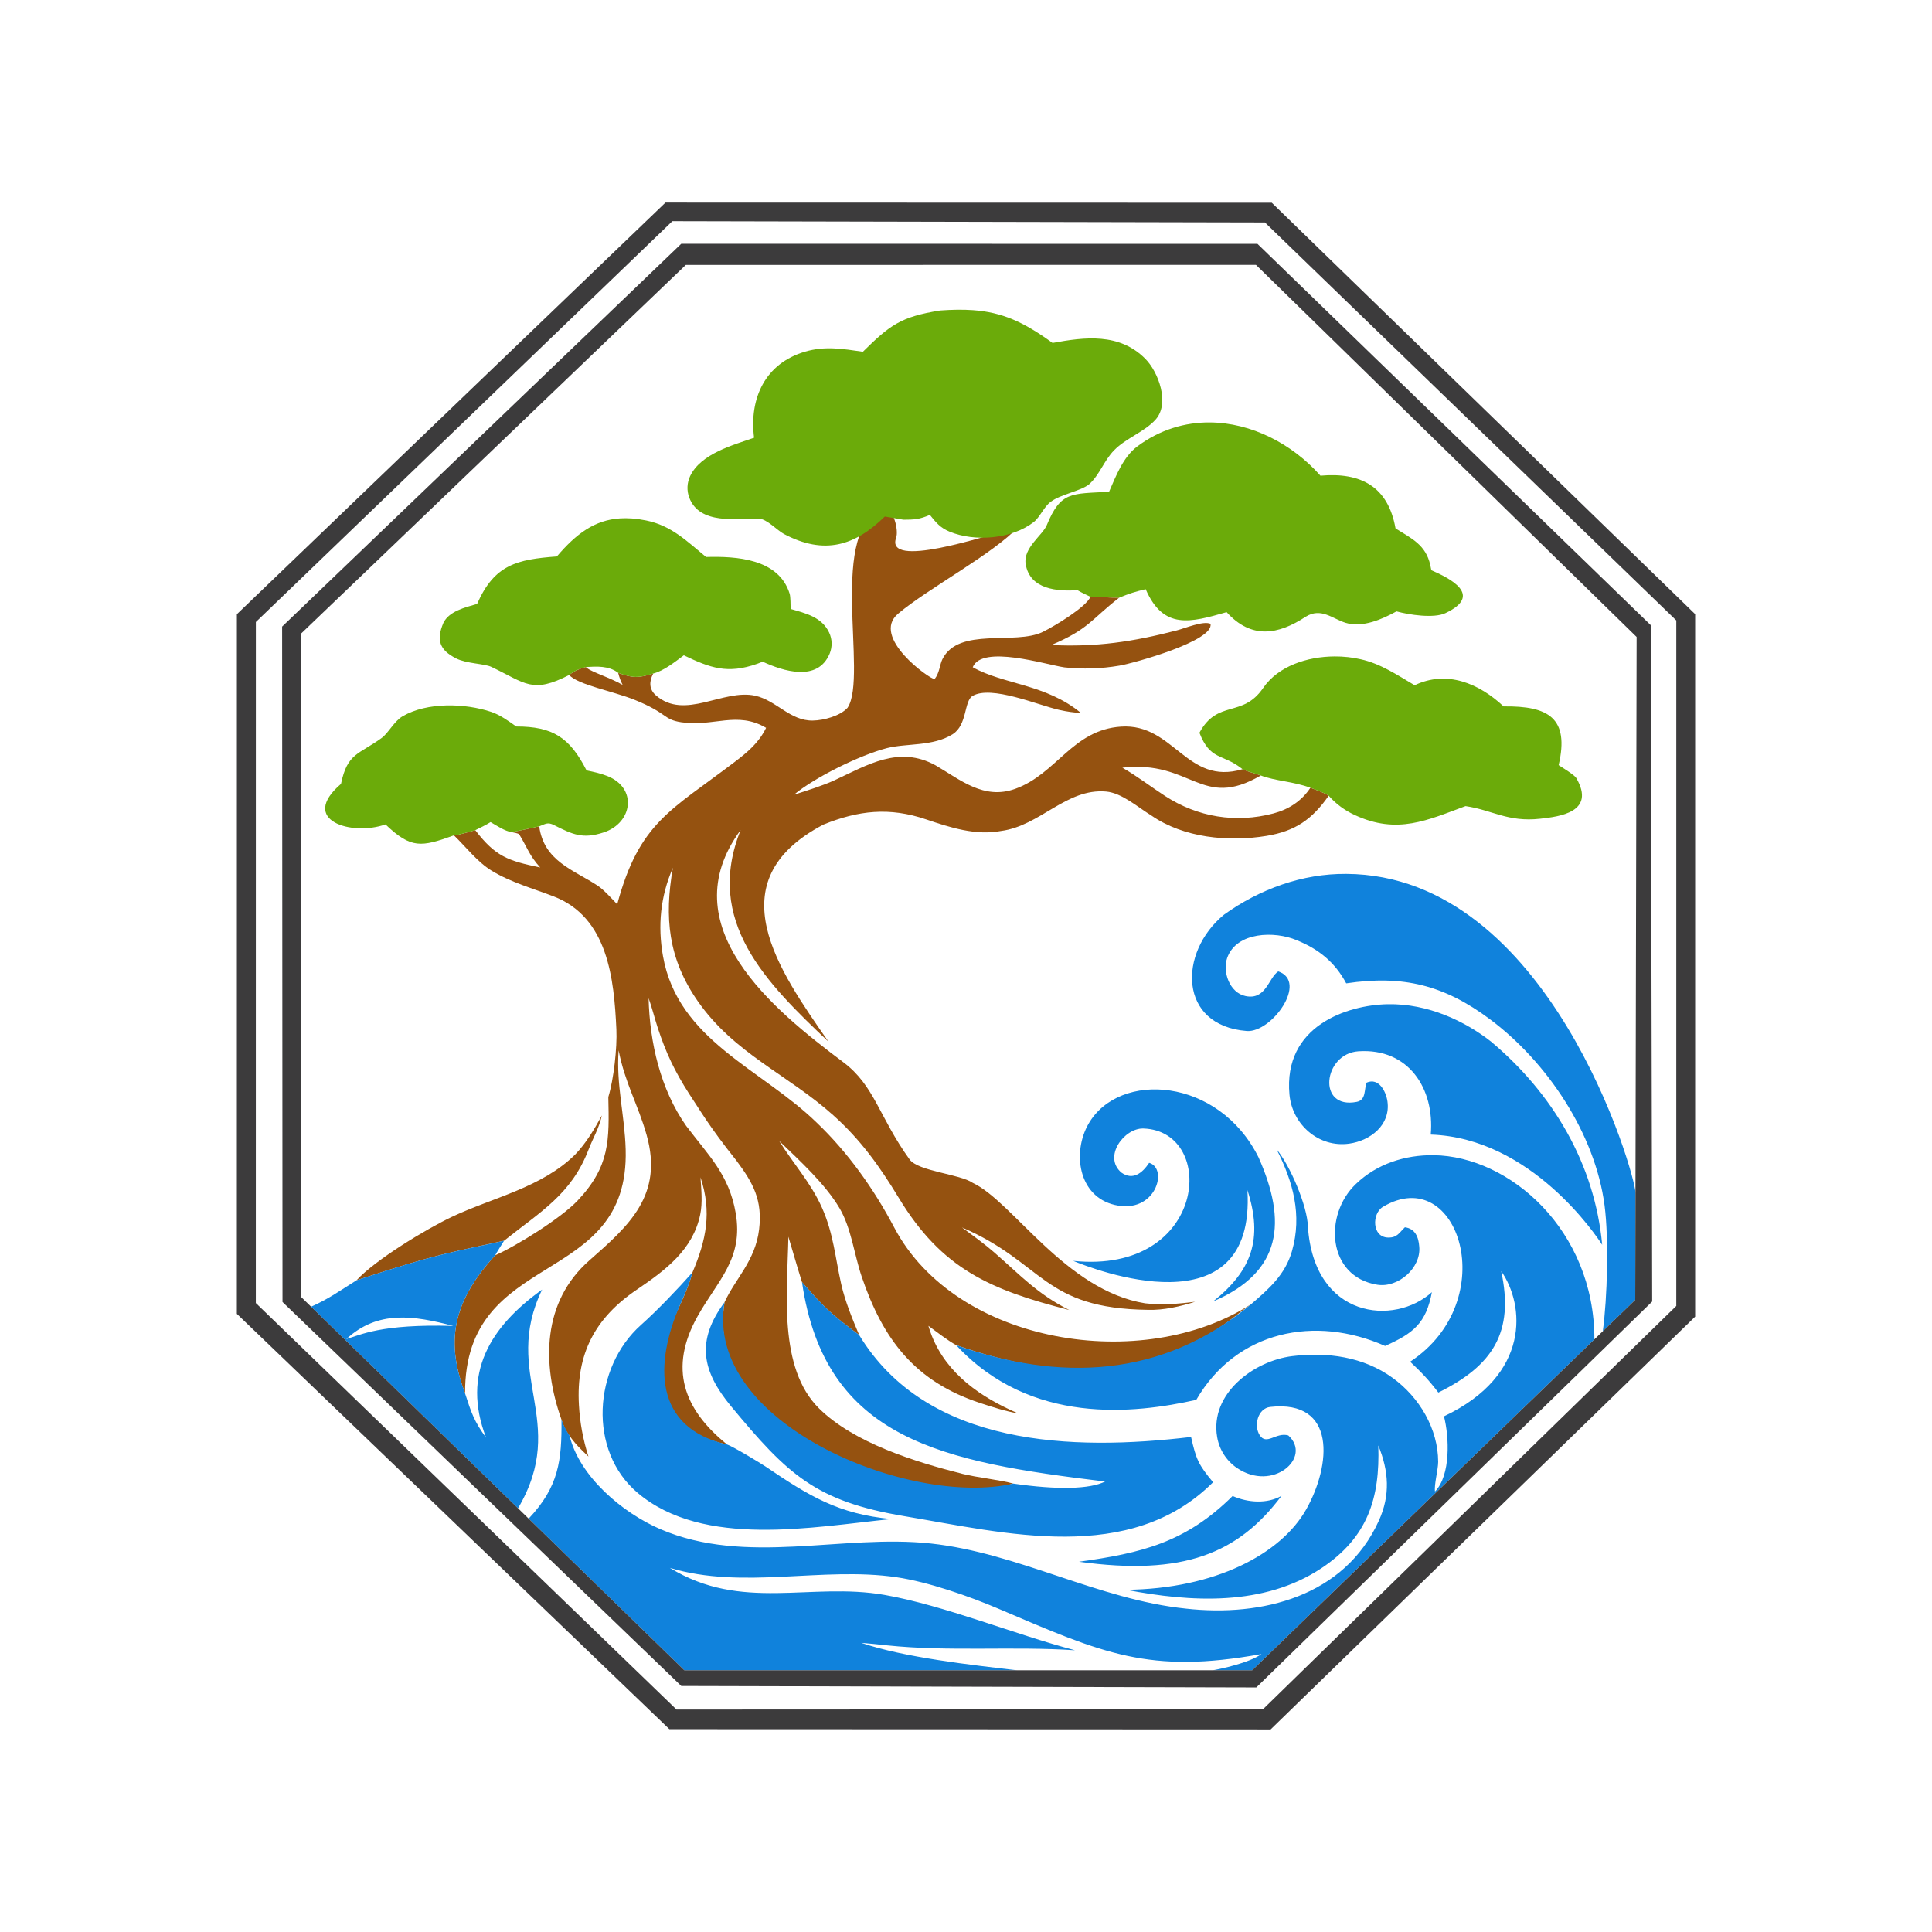
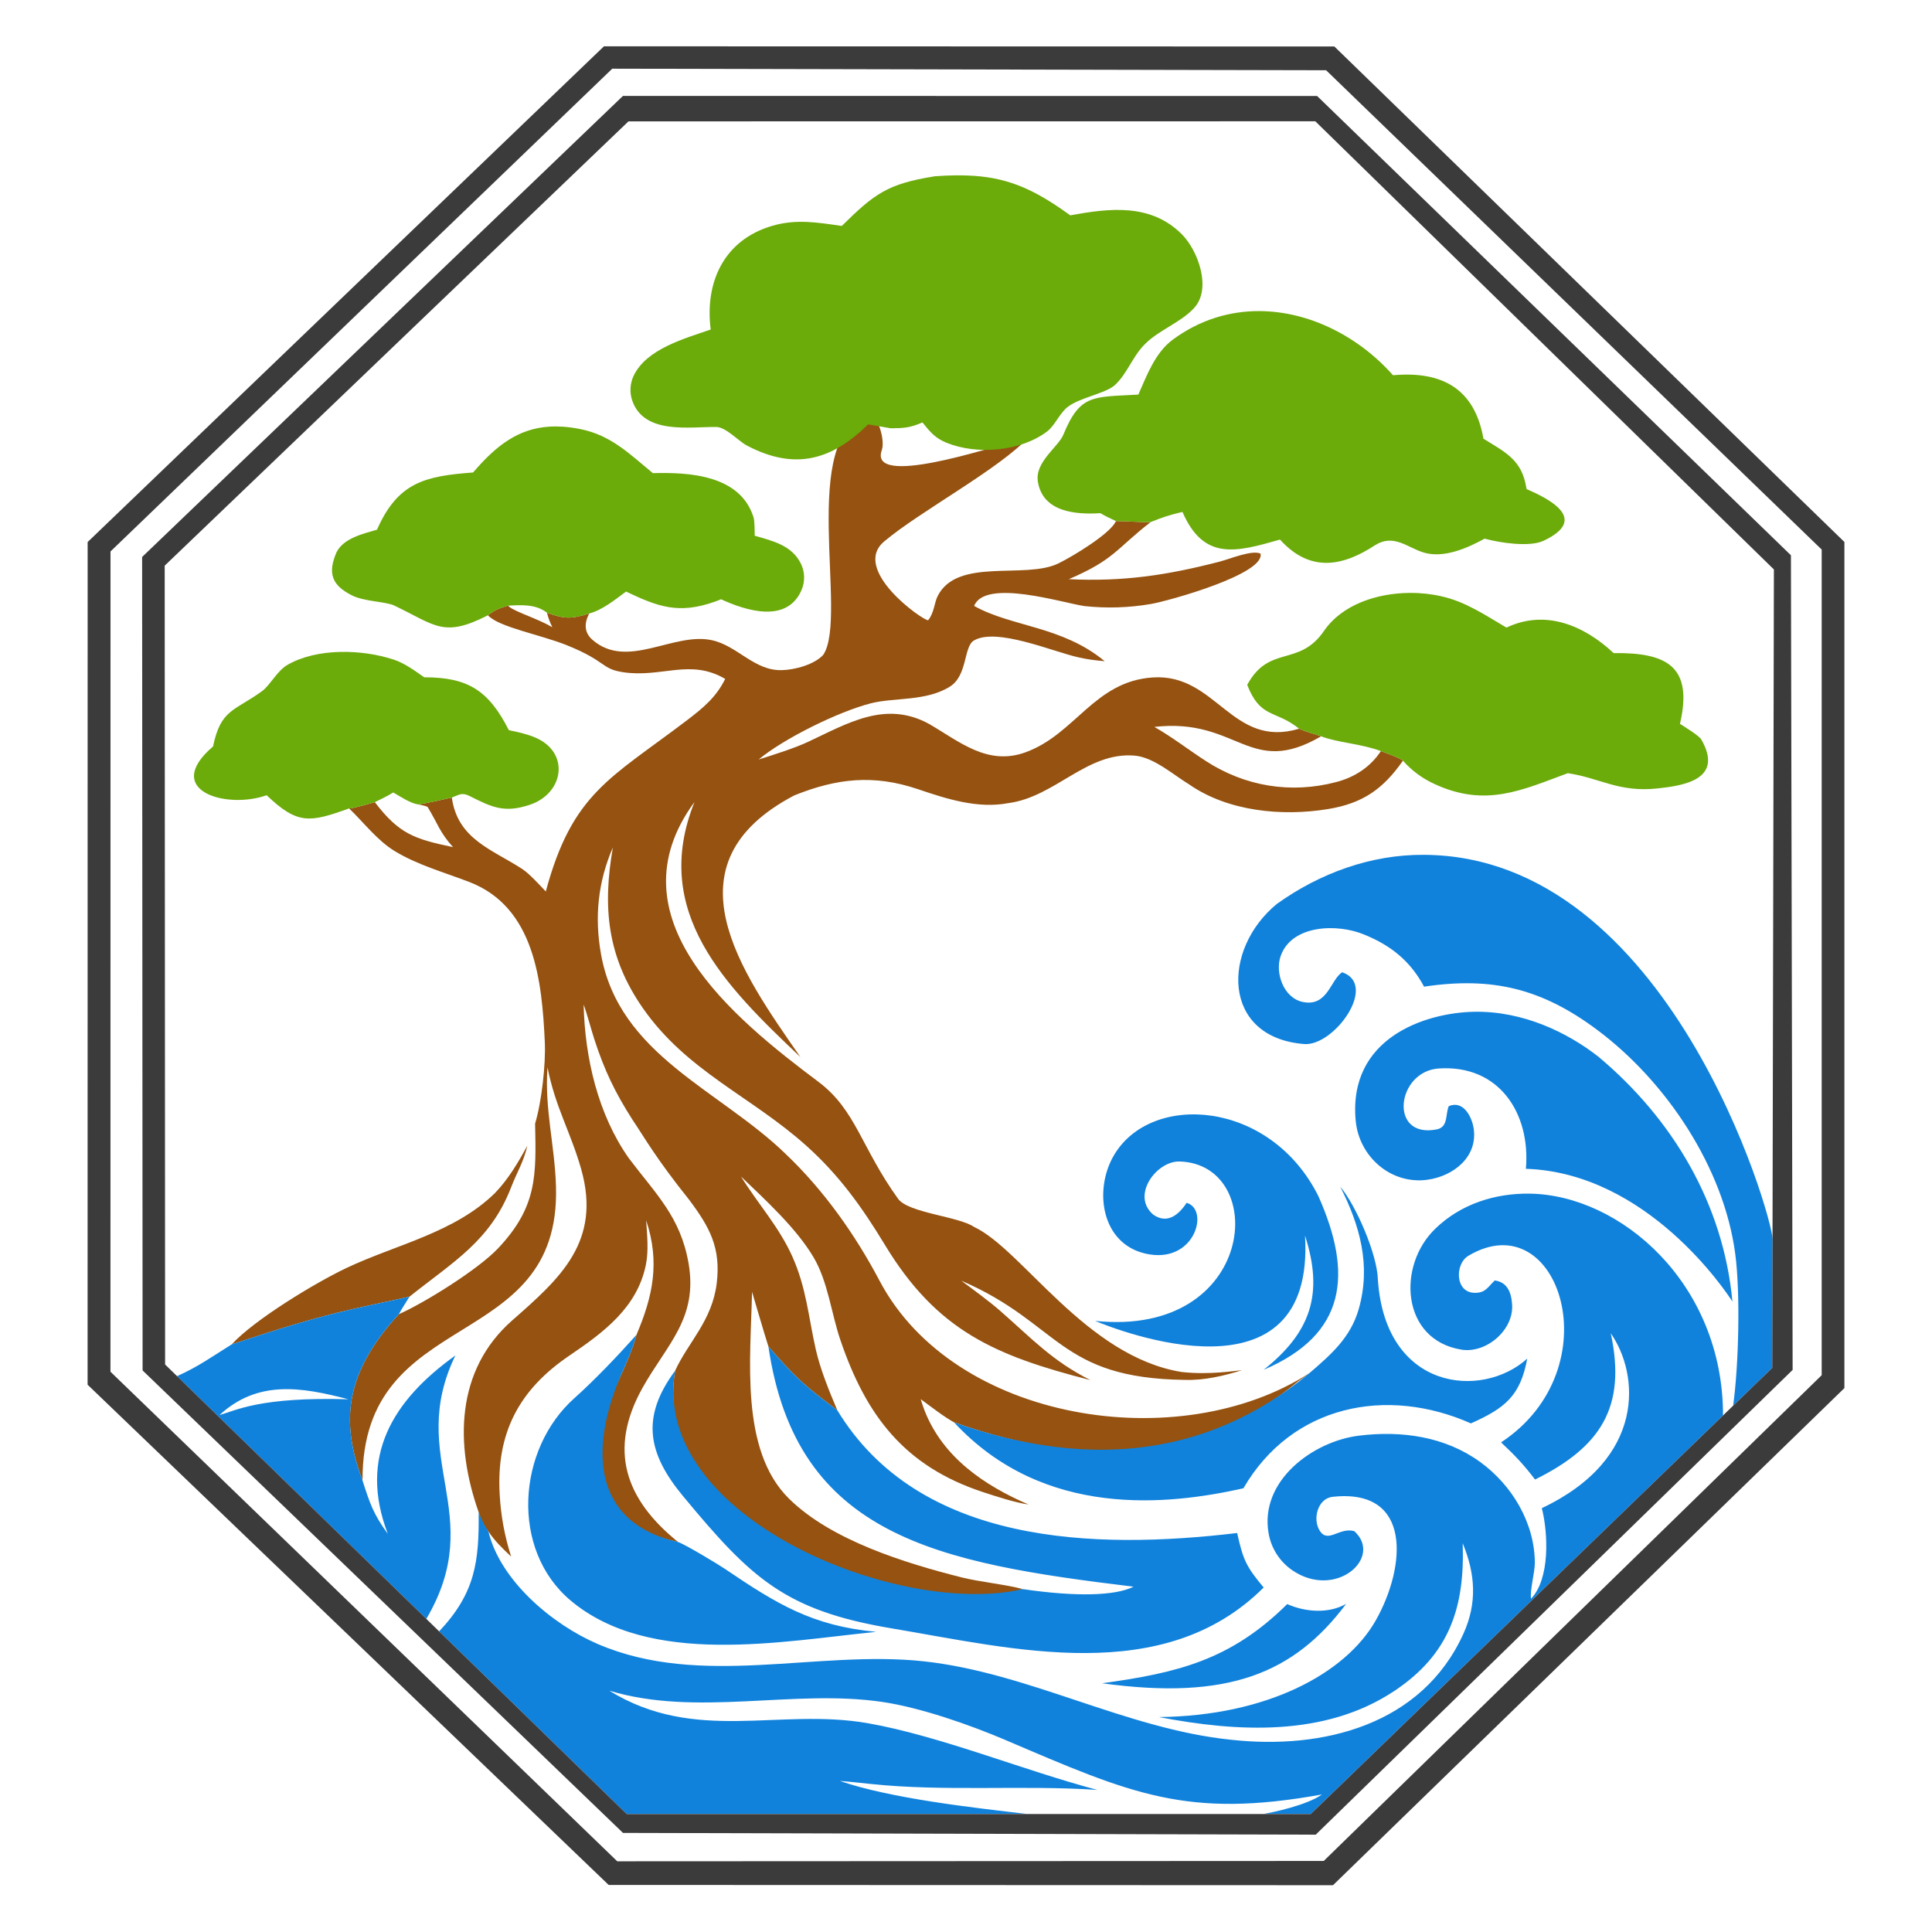
- <svg xmlns="http://www.w3.org/2000/svg" version="1.1" style="display:block" viewBox="0 0 1365.333 1365" width="1024" height="1024" preserveAspectRatio="none" id="svg39">
+ <svg xmlns="http://www.w3.org/2000/svg" viewBox="0 0 1133.333 1133.057" preserveAspectRatio="xMidYMid meet" role="img" aria-label="Sylvantide logo">
  <defs id="defs39" />
-   <g id="g47" transform="translate(-339.2713,23.1095)">
+   <g id="logo" transform="translate(-455.2713,-92.8622)">
    <path id="trunk" style="display:inline;fill:#955210;fill-opacity:1" d="m 964.938,335.928 c -42.069,12.19 -11.775,118.749 -26.706,141.025 -5.09,5.711 -16.813,8.915 -24.411,9.019 -16.055,0.427 -25.874,-14.239 -40.852,-17.54 -22.71,-5.004 -49.741,17.612 -70.206,-0.284 -4.987,-4.361 -4.737,-9.901 -1.87,-15.395 -10.49,3.276 -14.561,3.28 -24.771,-0.495 0.745,3.047 1.818,5.896 3.169,8.545 -8.378,-4.921 -21.336,-8.868 -25.198,-11.916 l -0.839,-0.737 c -4.868,1.472 -7.672,2.391 -11.737,5.637 6.14,6.942 30.961,11.392 46.328,17.592 23.379,9.432 19.964,13.847 32.888,15.801 22.691,3.432 39.338,-8.19 59.938,3.939 -5.202,10.645 -12.991,17.091 -22.31,24.184 -45.049,34.294 -67.305,42.574 -82.924,100.509 -3.556,-3.768 -9.724,-10.513 -13.794,-13.174 -17.51,-11.451 -37.903,-17.325 -41.328,-41.919 -6.249,1.347 -13.354,3.057 -19.591,4.067 1.171,0.214 5.044,0.896 5.474,1.601 6.029,9.886 6.895,14.584 14.826,23.406 -22.875,-4.78 -31.586,-7.755 -45.885,-26.363 -2.523,0.672 -12.535,3.665 -14.872,3.663 -0.075,-6e-5 -0.142,-0.004 -0.201,-0.01 8.549,8.237 16.518,18.798 26.711,25.015 13.38,8.16 29.016,12.456 43.758,18.128 38.434,14.791 42.676,58.274 44.331,93.959 0.602,12.986 -1.875,35.23 -5.698,47.783 0.653,30.276 1.313,48.831 -21.753,73.216 -11.719,12.39 -43.093,31.936 -58.167,38.59 h -0.003 c -33.996,36.777 -33.035,66.009 -21.312,97.609 -0.438,-103.339 116.3,-73.489 113.49,-172.421 -0.686,-24.146 -6.781,-45.64 -4.979,-69.983 4.544,23.29 13.688,38.226 19.771,59.759 12.025,42.567 -12.479,64.097 -40.477,88.692 -33.315,29.265 -33.657,72.958 -19.682,112.48 2.42,7.335 4.379,9.562 5.68,11.286 v 0.003 h 0.003 l 0.003,0.003 c 3.719,5.55 8.237,9.944 13.372,14.759 -3.786,-11.769 -6.043,-23.972 -6.716,-36.314 -2.112,-36.193 11.351,-61.636 41.07,-81.704 19.782,-13.43 39.458,-27.929 44.633,-52.888 1.78,-8.584 0.748,-17.691 0.203,-26.374 8.188,24.602 4.021,44.401 -5.677,67.221 l -0.315,1.153 c -2.013,7.203 -5.187,14.553 -8.557,21.997 -20.321,42.543 -21.975,87.026 33.185,98.346 0.042,0.01 0.077,0.027 0.12,0.036 -30.799,-24.848 -41.368,-53.909 -20.805,-90.585 14.243,-25.401 32.511,-40.544 26.943,-72.857 -4.704,-27.307 -19.25,-40.739 -35.01,-61.649 -18.207,-25.807 -25.791,-58.958 -26.562,-90.223 2.09,5.618 4.393,14.596 6.391,20.714 5.894,18.046 12.081,30.93 22.208,46.765 7.667,11.429 13.74,22.578 33.453,47.246 11.877,15.887 18.528,27.993 16.044,48.686 -2.656,22.109 -16.856,34.816 -24.404,51.386 4.481,-22.262 0.107,-0.56 -0.013,0.029 0.004,-0.009 0.009,-0.015 0.013,-0.023 -0.009,0.046 -0.019,0.092 -0.029,0.138 -15.884,93.088 138.929,148.942 203.518,128.099 0.164,-0.034 0.32,-0.067 0.469,-0.102 -9.132,-2.598 -25.406,-4.227 -35.911,-6.876 -33.216,-8.4 -76.532,-21.752 -101.3,-46.231 -28.962,-28.625 -22.387,-82.534 -21.643,-121.296 3.266,10.794 6.161,21.208 9.609,32.068 h 0.003 c 16.126,18.472 20.667,22.57 40.388,37.363 -4.711,-11.114 -9.986,-23.976 -12.646,-35.812 -4.294,-19.108 -5.492,-35.849 -13.62,-54.117 -7.836,-17.614 -20.312,-31.157 -30.229,-47.163 14.371,13.801 32.433,30.267 42.599,47.429 8.367,14.127 10.417,32.841 15.667,48.342 15.079,44.514 37.715,74.27 83.753,89.39 7.71,2.532 18.711,6.135 26.641,7.261 -25.73,-11.091 -49.961,-27.443 -60.802,-54.718 -0.915,-2.322 -1.722,-4.683 -2.419,-7.079 5.62,4.113 13.67,10.399 19.57,13.603 v 0.003 c 10e-4,2.5e-4 4e-4,-2.4e-4 0.01,0 v -0.003 0 -0.003 c 82.737,29.204 147.758,20.692 201.667,-23.921 2.255,-1.73 4.571,-3.108 6.805,-4.962 -76.202,49.098 -208.386,28.926 -252.255,-54.284 -14.262,-27.052 -32.748,-53.067 -54.76,-74.031 -38.863,-37.872 -98.037,-58.107 -108.589,-117.516 -3.851,-21.679 -1.822,-42.193 6.979,-62.534 -6.119,35.059 -3.394,64.171 17.62,94.31 25.809,37.019 63.404,51.613 95.797,80.624 19.26,17.249 32.729,36.059 46.148,58.199 30.629,50.542 64.73,65.048 120.56,79.343 -22.59,-11.378 -34.19,-24.256 -53.07,-40.745 -6.4,-5.601 -15.751,-12.42 -22.721,-17.595 58.09,25.02 56.919,57.321 131.469,58.218 11.057,0.331 22.742,-2.372 33.279,-5.712 -4.853,0.453 -19.135,2.849 -35.391,1.091 -56.169,-9.094 -93.563,-71.905 -121.758,-85.076 -8.99,-6.239 -38.594,-8.182 -44.63,-16.553 -21.671,-30.06 -24.715,-52.108 -46.763,-68.637 -49.566,-37.143 -122.517,-96.293 -72.661,-164.119 -25.912,64.557 18.187,108 62.104,149.596 -34.892,-50.237 -80.147,-113.201 -3.586,-153.452 24.842,-10.013 46.586,-12.471 72.648,-3.632 16.998,5.765 35.037,11.541 52.867,8.157 27.57,-3.571 46.099,-30.266 74.159,-27.868 11.26,0.962 22.631,11.213 31.951,16.871 22.83,15.879 54.511,18.9 81.471,14.476 20.309,-3.334 32.246,-11.63 43.966,-28.381 -1.682,-1.6 -10.445,-4.702 -12.932,-5.621 -6.19,9.391 -15.391,15.305 -26.081,18.131 -26.651,7.049 -53.578,2.63 -76.638,-12.33 -10.28,-6.672 -19.51,-13.9 -30.18,-19.995 49.186,-5.57 55.645,30.084 97.838,5.514 -4.46,-1.737 -7.328,-1.967 -12.898,-4.449 -39.52,11.848 -48.48,-32.517 -85.81,-30.079 -34.45,2.25 -45.5,33.472 -74.94,44.002 -22.1,7.9 -38.551,-6.371 -56.201,-16.663 -25.762,-14.128 -47.916,-0.36 -71.255,10.503 -8.051,3.748 -20.103,7.533 -28.854,10.3 14.721,-12.276 46.708,-28.06 65.784,-32.958 13.787,-3.539 32.534,-1.04 46.456,-9.834 10.38,-6.558 7.939,-23.362 13.979,-26.983 13.15,-7.876 46.481,6.515 61.151,9.794 6.5,1.454 9.789,1.76 15.609,2.309 -24.82,-20.622 -54.671,-20.11 -76.581,-32.417 6.46,-16.166 51.648,-1.842 64.75,0.091 12.95,1.395 26.04,0.985 38.87,-1.216 10.56,-1.81 67.25,-17.614 64.38,-29.597 -5.17,-2.24 -17.949,3.178 -23.979,4.738 -30.83,7.972 -56.602,11.849 -88.482,10.284 26.83,-11.454 27.782,-17.824 47.982,-33.461 -6.689,0.071 -13.559,-0.568 -20.328,-0.63 -2.93,7.122 -24.909,20.524 -33.729,24.84 -19.54,9.554 -59.401,-3.785 -70.901,19.271 -1.9,3.804 -2,9.758 -5.542,14.08 -3.326,0.066 -45.369,-29.712 -25.789,-46.218 21.215,-17.884 67.893,-42.67 85.214,-61.636 -25.75,7.792 -94.404,29.976 -86.596,8.011 2.021,-5.686 -2.143,-20.399 -7.604,-20.94 z M 764.641,764.928 c -5.401,9.839 -11.076,19.497 -18.87,27.644 -23.78,23.469 -58.191,30.333 -87.237,44.096 -18.159,8.605 -53.901,30.213 -67.339,44.815 0.001,-1.2e-4 0.004,2.2e-4 0.005,0 h 0.003 c 59.705,-19.76 69.146,-20.035 104.284,-27.998 l 0.003,-0.003 c 0.002,-5.9e-4 0.004,5e-4 0.005,0 0.003,-10e-4 0.007,-0.002 0.01,-0.003 25.762,-20.578 47.491,-32.674 59.669,-64.318 3.366,-8.747 7.028,-14.09 9.466,-24.234 z" />
    <path id="leaves" d="m 1026.862,196.03 c -6.959,-0.499 -14.564,-0.394 -23.221,0.229 -0.07,0.016 -0.151,0.031 -0.221,0.047 -27.426,4.39 -35.148,10.144 -54.352,29.105 -14.16,-2.039 -26.705,-4.204 -40.784,-0.081 -28.407,8.318 -39.638,33.112 -36.107,60.831 -14.918,5.225 -37.674,11.245 -45.208,27.144 -2.229,4.732 -2.461,10.165 -0.638,15.069 7.287,19.505 33.563,14.754 49.177,14.962 5.619,0.075 12.993,8.299 17.844,10.857 28.593,15.077 50.203,8.219 71.208,-12.369 l 13.091,2.244 c 7.639,0.019 11.663,-0.274 18.74,-3.405 4.44,5.48 7.309,9.13 14.039,11.888 17.91,7.328 43.78,5.195 59.31,-6.769 4.39,-3.388 7.402,-11.043 12.101,-14.377 6.9,-5.267 21.249,-7.551 27.159,-12.398 7.49,-6.759 10.4,-16.69 17.63,-24.002 8.25,-8.536 21.57,-13.005 29.32,-21.695 10.17,-11.392 2.029,-33.552 -7.341,-42.963 -18.32,-18.395 -42.64,-15.351 -65.51,-11.161 -20.288,-14.722 -35.359,-21.658 -56.237,-23.156 z m 167.396,79.322 c -17.536,-0.116 -35.196,5.02 -51.148,16.85 -10.13,7.515 -15.06,20.739 -20.07,32.133 -26.78,1.55 -34.109,-0.431 -44.029,23.585 -2.95,7.143 -16.781,15.98 -14.911,27.488 2.94,18.151 22.761,19.353 36.661,18.488 3.08,1.831 5.879,3.103 9.109,4.624 6.77,0.062 13.641,0.701 20.331,0.63 7.67,-3.088 10.668,-4.047 18.708,-5.993 12.55,28.879 31.571,23.573 57.211,16.22 17.47,19.306 36.411,16.043 55.911,3.228 10.81,-6.726 18.859,1.448 28.229,4.33 11.92,3.667 26.009,-2.643 35.898,-8.102 9.04,2.487 26.401,5.084 34.531,1.273 27.37,-12.832 2.669,-24.863 -9.901,-30.349 -0.23,-1.25 -0.478,-2.493 -0.758,-3.733 -3.19,-14.122 -12.922,-18.556 -24.552,-25.827 -5.23,-29.527 -24.419,-39.774 -53.05,-37.217 -20.062,-22.659 -48.945,-37.434 -78.172,-37.626 z m -416.685,67.78 c -18.137,1.13 -31.129,10.911 -44.786,26.897 -28.073,2.114 -44.092,5.649 -56.352,33.547 -8.467,2.465 -19.721,5.1 -23.784,13.304 -5.272,12.276 -2.727,19.283 9.026,25.223 7.326,3.703 19.951,3.623 24.857,5.97 24.349,11.65 28.814,19.075 54.984,5.715 4.065,-3.246 6.869,-4.165 11.737,-5.637 7.842,-0.429 16.247,-0.987 22.867,4.108 10.21,3.775 14.281,3.771 24.771,0.495 7.454,-1.864 15.359,-8.227 21.628,-12.877 18.764,8.965 30.876,13.407 51.943,5.978 1.276,-0.44 2.535,-0.927 3.776,-1.461 14.432,6.652 38.855,14.532 47.32,-5.647 2.004,-4.821 1.873,-10.263 -0.359,-14.983 -5.157,-10.95 -16.668,-13.602 -27.193,-16.634 -0.05,-2.451 -0.025,-8.61 -0.685,-10.737 -7.756,-24.982 -37.905,-26.557 -59.081,-25.981 -13.555,-11.128 -24.405,-22.189 -42.401,-25.814 -3.564,-0.718 -6.944,-1.186 -10.164,-1.414 -2.818,-0.199 -5.513,-0.213 -8.104,-0.052 z m 504.781,97.539 c -19.256,0.111 -39.773,6.783 -50.445,22.338 -14.66,21.356 -32.158,7.828 -45.008,31.596 7.6,19.58 16.239,14.737 29.599,25.064 l 0.841,0.664 c 5.57,2.482 8.438,2.712 12.899,4.449 10.12,3.89 23.33,4.249 35.06,8.68 2.49,0.92 11.27,4.022 12.94,5.621 5.1,5.765 11.351,10.399 18.352,13.606 30.14,14.039 51.479,3.632 78.359,-6.267 18.8,2.742 29.9,11.467 52.76,8.922 13.58,-1.511 39.498,-4.567 25.518,-28.753 -1.25,-2.152 -9.689,-7.319 -12.469,-9.102 7.77,-33.476 -7.339,-41.91 -38.919,-41.511 -17.25,-16.168 -39.962,-25.866 -62.862,-14.955 -12.29,-7.21 -24.068,-15.278 -38.198,-18.365 -5.727,-1.335 -12.008,-2.026 -18.427,-1.989 z m -627.669,34.617 c -11.157,0.279 -22.161,2.597 -30.862,7.644 -5.967,3.462 -10.127,11.952 -14.93,15.429 -16.211,11.735 -24.135,10.493 -28.643,32.375 -30.209,25.901 7.782,37.044 31.443,28.621 18.13,17.307 25.207,16.088 48.372,7.727 1.886,0.207 12.469,-2.959 15.073,-3.653 3.688,-1.82 7.333,-3.522 10.818,-5.707 4.312,2.506 10.028,6.362 14.768,7.063 6.237,-1.01 13.342,-2.72 19.591,-4.067 4.5,-1.701 5.907,-3.199 10.539,-0.854 13.227,6.697 20.337,9.972 35.047,5.142 20.49,-6.728 24.006,-31.377 2.542,-39.839 -4.805,-1.903 -9.541,-2.925 -14.661,-3.96 -11.921,-23.434 -24.028,-31.041 -49.682,-31.037 -5.344,-3.771 -11.316,-8.161 -17.638,-10.297 -9.312,-3.108 -20.619,-4.867 -31.776,-4.587 z" style="display:inline;fill:#6bab0a;fill-opacity:1" />
    <path id="water" style="display:inline;fill:#1082dc;fill-opacity:1" d="m 1290.69,594.316 c -31.07,-0.265 -61.249,10.755 -86.43,28.816 -32.44,26.646 -32.429,78.354 16.081,82.18 17.6,1.325 43.6,-34.882 22.25,-42.112 -6.89,4.465 -8.533,20.457 -23.122,17.418 -11.311,-2.355 -16.378,-17.197 -12.948,-26.939 6.58,-18.656 33.8,-19.064 49.06,-12.541 15.83,6.357 27.24,15.842 35.06,30.506 40.08,-5.98 69.158,1.174 101.518,25.327 40.55,30.256 74.372,80.842 81.042,131.549 3.07,23.359 1.99,65.477 -1.25,88.924 l 22.94,-22.174 0.156,-75.664 c 0.032,-12.811 -60.722,-224.549 -204.357,-225.289 z m 29.193,92.066 c -28.551,0.572 -73.899,15.308 -69.344,63.927 1.97,21.083 20.671,37.605 42.2,34.593 14.93,-2.088 29.401,-13.153 27.031,-29.894 -0.98,-6.927 -6.07,-16.911 -14.63,-13.268 -2.06,4.55 -0.13,12.272 -7.07,13.64 -28.29,5.575 -23.709,-34.066 1.2,-35.736 35.43,-2.377 53.939,26.384 51.099,58.85 71.223,2.363 117.377,71.99 121.161,77.887 -5.286,-57.121 -34.866,-106.963 -78.552,-143.585 -18.008,-14.147 -44.25,-26.993 -73.096,-26.415 z m -211.344,84.472 c -11.65,20.232 -7.258,51.299 18.482,57.343 29.106,6.83 38.049,-25.88 24.339,-29.745 -4.794,7.295 -11.561,12.607 -19.609,6.894 -13.16,-11.179 1.951,-31.569 15.531,-31.141 52.679,1.657 45.055,103.282 -49.591,93.519 12.89,5.381 129.238,51.227 123.12,-50.019 11.09,34.331 3.26,56.824 -24.26,78.697 48.905,-20.896 52.24,-56.521 32.161,-101.736 -28.194,-56.766 -98.51,-61.4 -120.172,-23.812 z m 132.93,18.115 c 11.509,22.696 18.19,46.26 10.82,71.899 -4.79,16.668 -16.278,26.641 -28.828,37.428 -63.347,52.636 -135.735,54.622 -208.531,28.925 52.764,56.929 126.133,48.471 169.74,38.688 28.42,-48.951 84.07,-59.973 133.451,-38.071 19.96,-8.906 28.97,-16.068 33.05,-37.999 -26.459,23.962 -83.323,18.917 -87.63,-46.457 -0.37,-14.548 -12.661,-43.194 -22.07,-54.414 z m 111.029,4.095 c -20.196,-0.261 -40.143,6.035 -55.008,20.326 -22.87,21.626 -20.409,65.451 15.081,71.191 14.71,2.379 31.07,-11.794 29.68,-26.9 -0.48,-6.822 -2.919,-12.751 -10.159,-13.687 -4.04,3.837 -5.32,7.352 -11.76,7.259 -11.68,-0.167 -11.611,-17.014 -3.74,-21.706 53.309,-31.775 84.899,66.192 19.229,109.432 8.21,7.735 12.97,12.679 19.93,21.789 38.49,-19.052 53.749,-42.473 44.409,-85.792 16.637,23.79 21.136,73.436 -40.44,102.584 3.719,14.52 4.901,41.518 -6.339,53.138 -0.72,-4.85 2.2,-15.238 2.24,-20.948 -0.05,-23.442 -13.289,-45.644 -32.109,-59.301 -20.69,-15.012 -46.26,-18.473 -71.07,-15.413 -27.11,3.346 -58.35,26.541 -53.01,57.192 1.49,8.781 6.461,16.592 13.771,21.672 25.52,17.59 53.67,-7.38 36.49,-22.856 -8.66,-2.473 -15.33,7.343 -20.18,-0.133 -4.49,-6.924 -1.231,-19.026 7.419,-19.985 47.03,-5.217 43.11,41.132 25.401,72.433 -17.709,31.301 -64.018,56.102 -127.221,56.749 45.87,8.81 97.239,11.752 137.859,-15.158 32.939,-21.82 41.601,-49.661 40.331,-86.815 7.46,18.044 8.589,35.104 0.419,53.104 -24.351,53.68 -82.598,68.13 -136.268,62.18 -61.65,-6.29 -118.739,-39.36 -180.372,-46.02 -62.747,-6.77 -130.595,15.938 -191.211,-10.162 -26.573,-11.445 -57.085,-37.067 -64.078,-65.953 -2.206,-3.279 -4.13,-6.962 -5.734,-11.377 0.285,28.84 -1.899,47.396 -23.188,69.926 l 110.016,107.135 h 235.016 c -31.57,-3.68 -79.915,-9.031 -109.977,-19.381 5.906,0.43 12.192,1.15 18.109,1.77 43.858,4.59 89.28,0.551 132.93,3.481 -43.08,-11.38 -92.52,-31.74 -134.555,-39.11 -52.28,-9.16 -101.2,12.06 -151.758,-19.11 51.457,15.57 107.825,-1.07 160.138,6.61 22.44,3.29 51.483,13.458 72.253,22.328 73.89,31.57 106.27,46.331 185.701,31.961 -8.826,6.338 -29.072,10.54 -34.344,11.45 h 27.784 L 1466.023,923.173 c 0.017,-77.468 -60.234,-129.419 -113.526,-130.109 z m -656.992,60.415 c -35.16,7.969 -44.584,8.237 -104.328,28.011 -11.49,7.16 -19.598,13.105 -32.047,18.629 l 146.23,142.404 c 36.387,-61.82 -12.107,-94.23 17.028,-154.508 -36.625,26.2 -57.031,59.18 -39.62,104.612 -8.489,-11.6 -10.465,-17.731 -14.836,-31.245 -11.722,-31.6 -12.684,-60.832 21.312,-97.609 1.531,-2.904 4.462,-7.359 6.26,-10.294 z M 828.625,875.901 c -10.539,11.83 -24.606,26.612 -36.396,37.119 -33.641,29.983 -37.746,88.83 -2.25,118.7 46.596,39.21 124.11,23.89 179.24,18.41 -37.544,-3.55 -58.157,-16.288 -88.852,-37.048 -3.873,-2.62 -23.132,-14.241 -27.307,-15.647 -52.128,-11.785 -51.144,-57.244 -33.307,-98.382 3.37,-7.444 6.544,-14.794 8.557,-21.997 z m 77.401,6.826 c 16.38,111.831 99.673,126.997 214.193,140.903 -10.703,5.4 -33.704,5.996 -64.938,1.429 -72.768,16.963 -218.769,-42.466 -203.985,-128.102 -20.331,27.42 -15.936,48.712 4.643,73.537 40.014,48.266 59.761,67.086 122.451,77.596 71.403,11.98 159.431,34.599 218.161,-23.971 -10.34,-12.41 -12,-16.17 -15.56,-31.974 -83.593,9.937 -186.507,7.123 -234.568,-72.048 -19.726,-14.797 -24.268,-18.898 -40.396,-37.371 z M 659.628,913.691 c -51.637,-1.504 -65.739,6.489 -75.581,9.256 22.248,-20.52 47.517,-16.627 75.581,-9.256 z m 585.302,120.028 c -10.16,5.782 -23.627,4.935 -34.57,0.122 -33.28,33 -64.58,40.35 -108.57,46.45 73.817,10.149 112.557,-5.772 143.141,-46.572 z" />
    <path id="inner_octagon" style="display:inline;fill:#3c3b3c;fill-opacity:1" d="m 820.698,149.138 -282.052,270.447 0.271,477.191 281.807,271.293 406.367,1.031 279.758,-272.637 -1,-477.875 -277.948,-269.421 z m 406.151,14.877 269.01,262.892 -0.969,468.362 -270.711,261.702 H 822.883 L 552.122,893.295 551.885,424.68 823.935,164.059 Z" />
    <path fill="#3c3b3c" d="m 809.559,120.031 428.461,0.099 299.2,290.661 v 496.338 l -300,291.621 -424.901,-0.16 -305.663,-293.436 0.024,-494.323 z m -289.467,296.317 -0.027,481.178 297.294,287.194 414.431,-0.2 292.1,-284.943 0.01,-484.326 -290.72,-281.187 -418.754,-0.906 z" id="outer_octagon" />
  </g>
</svg>
